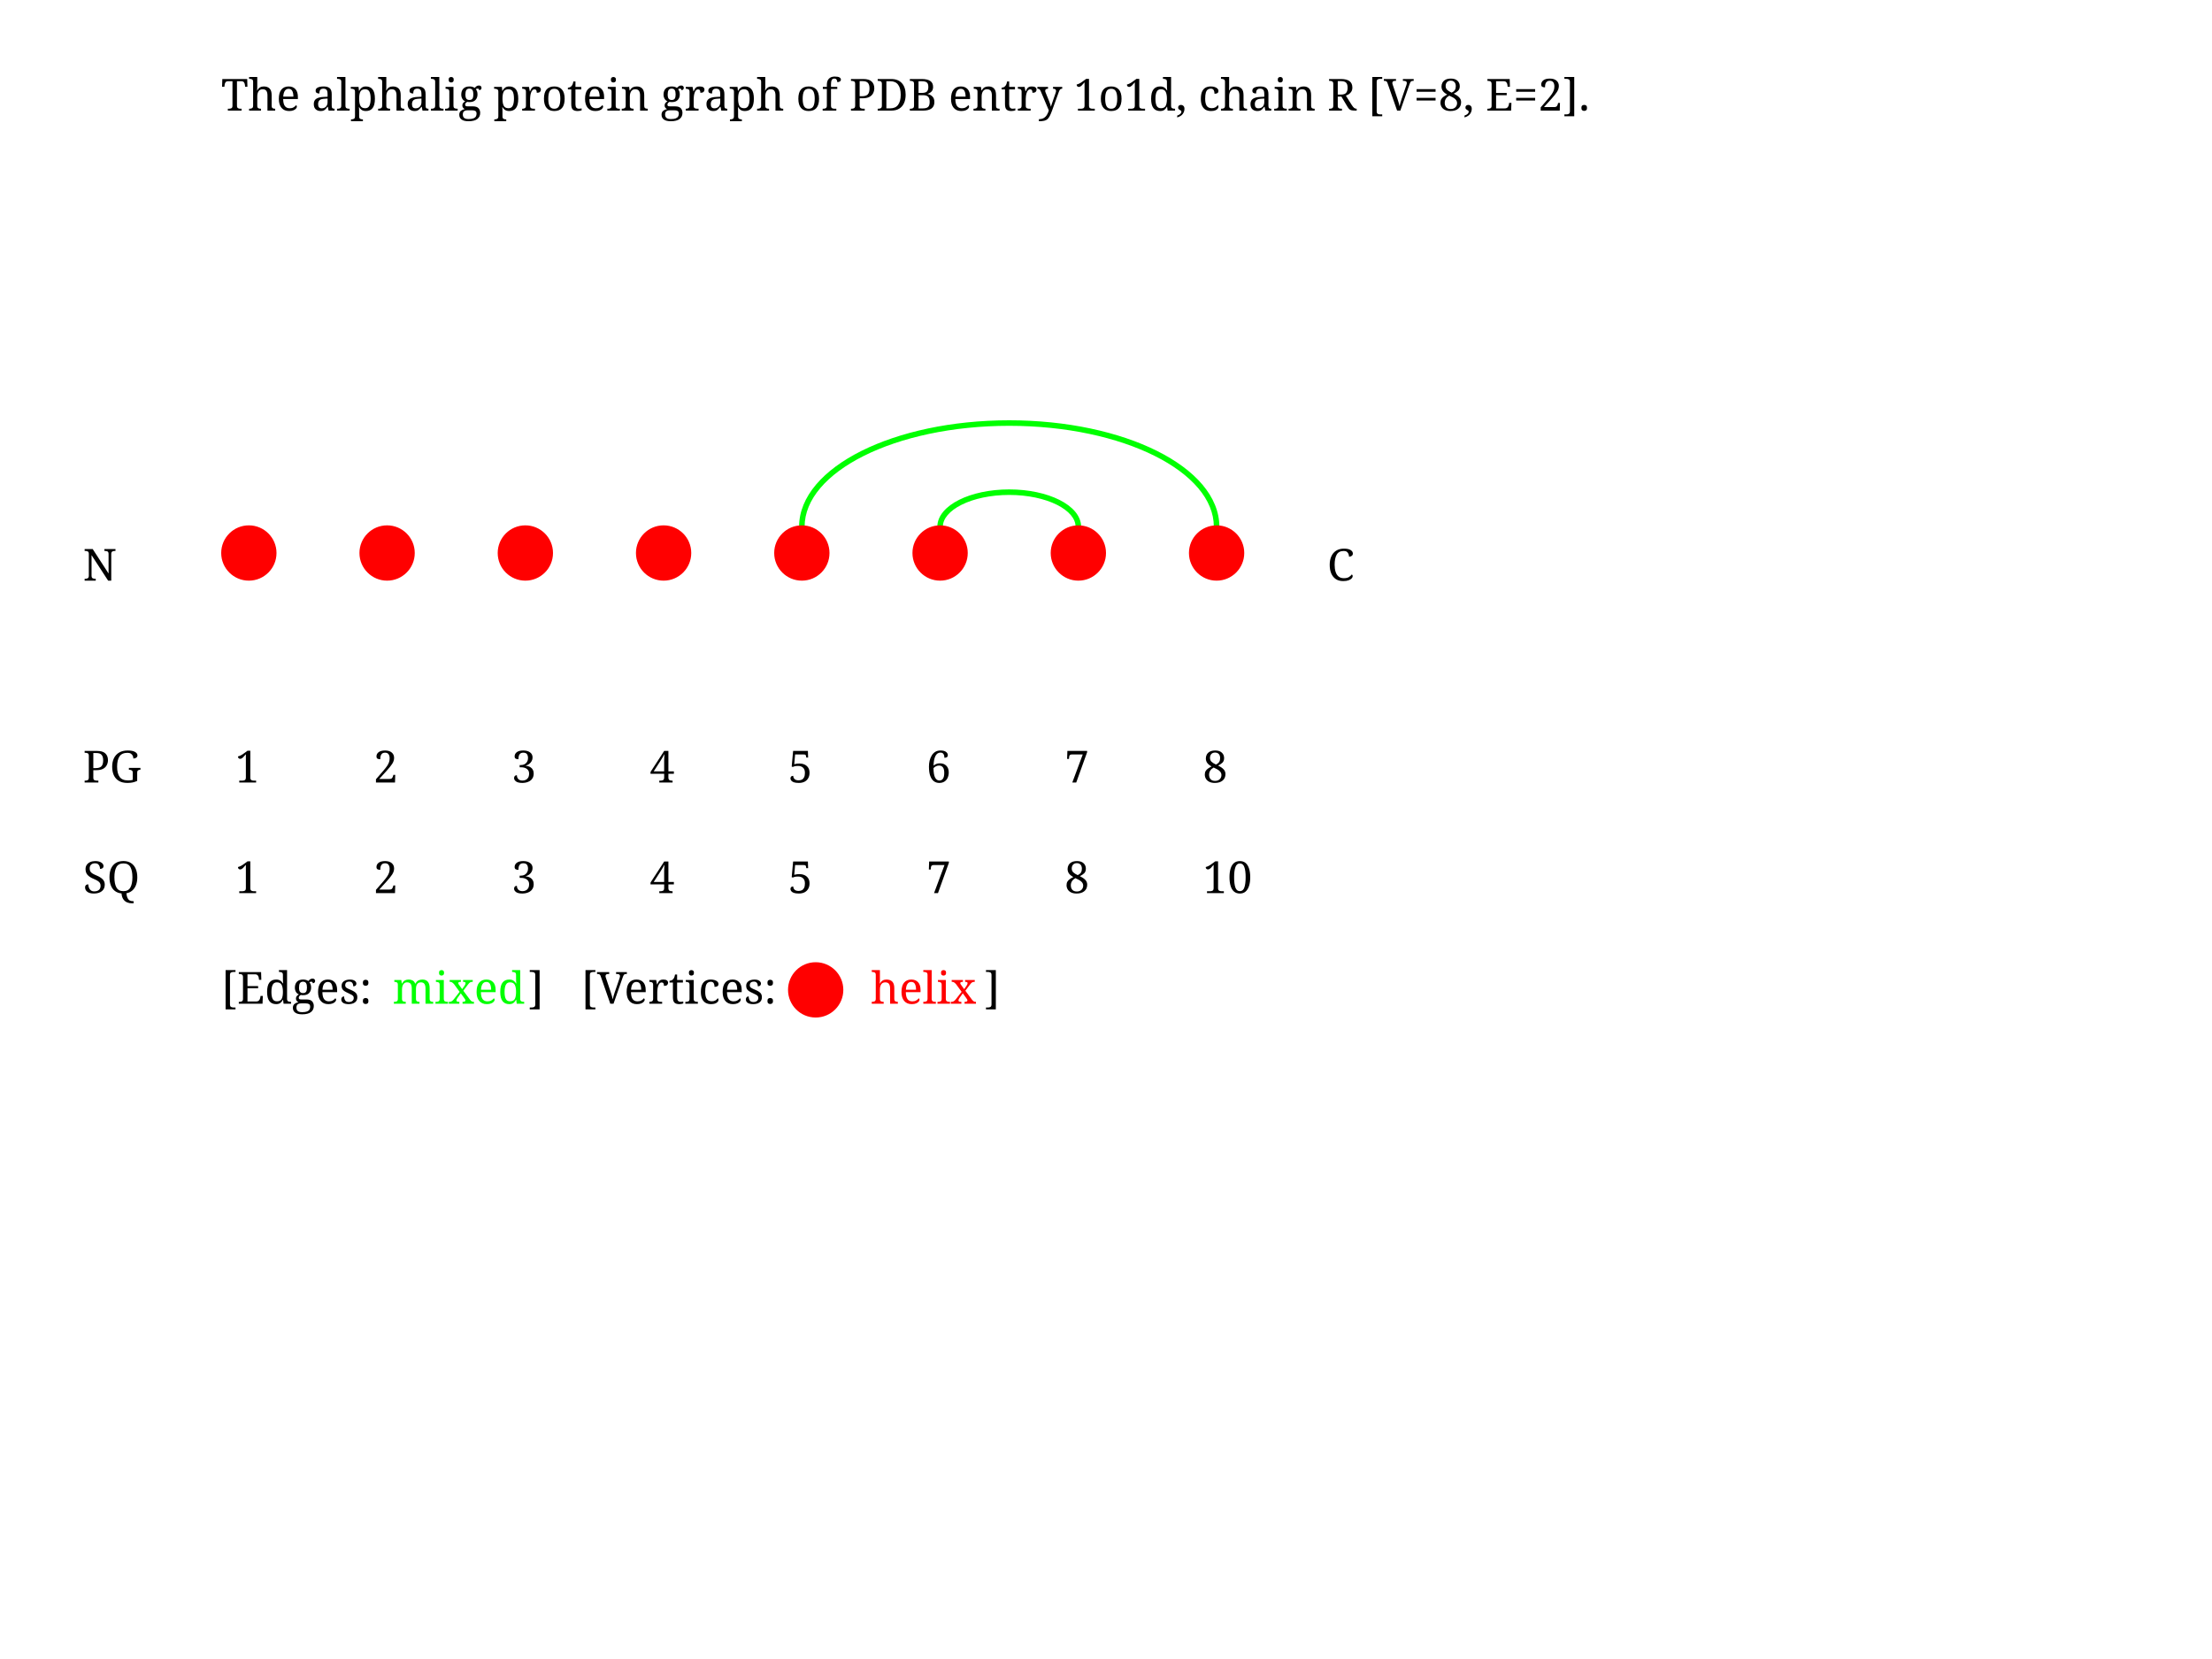
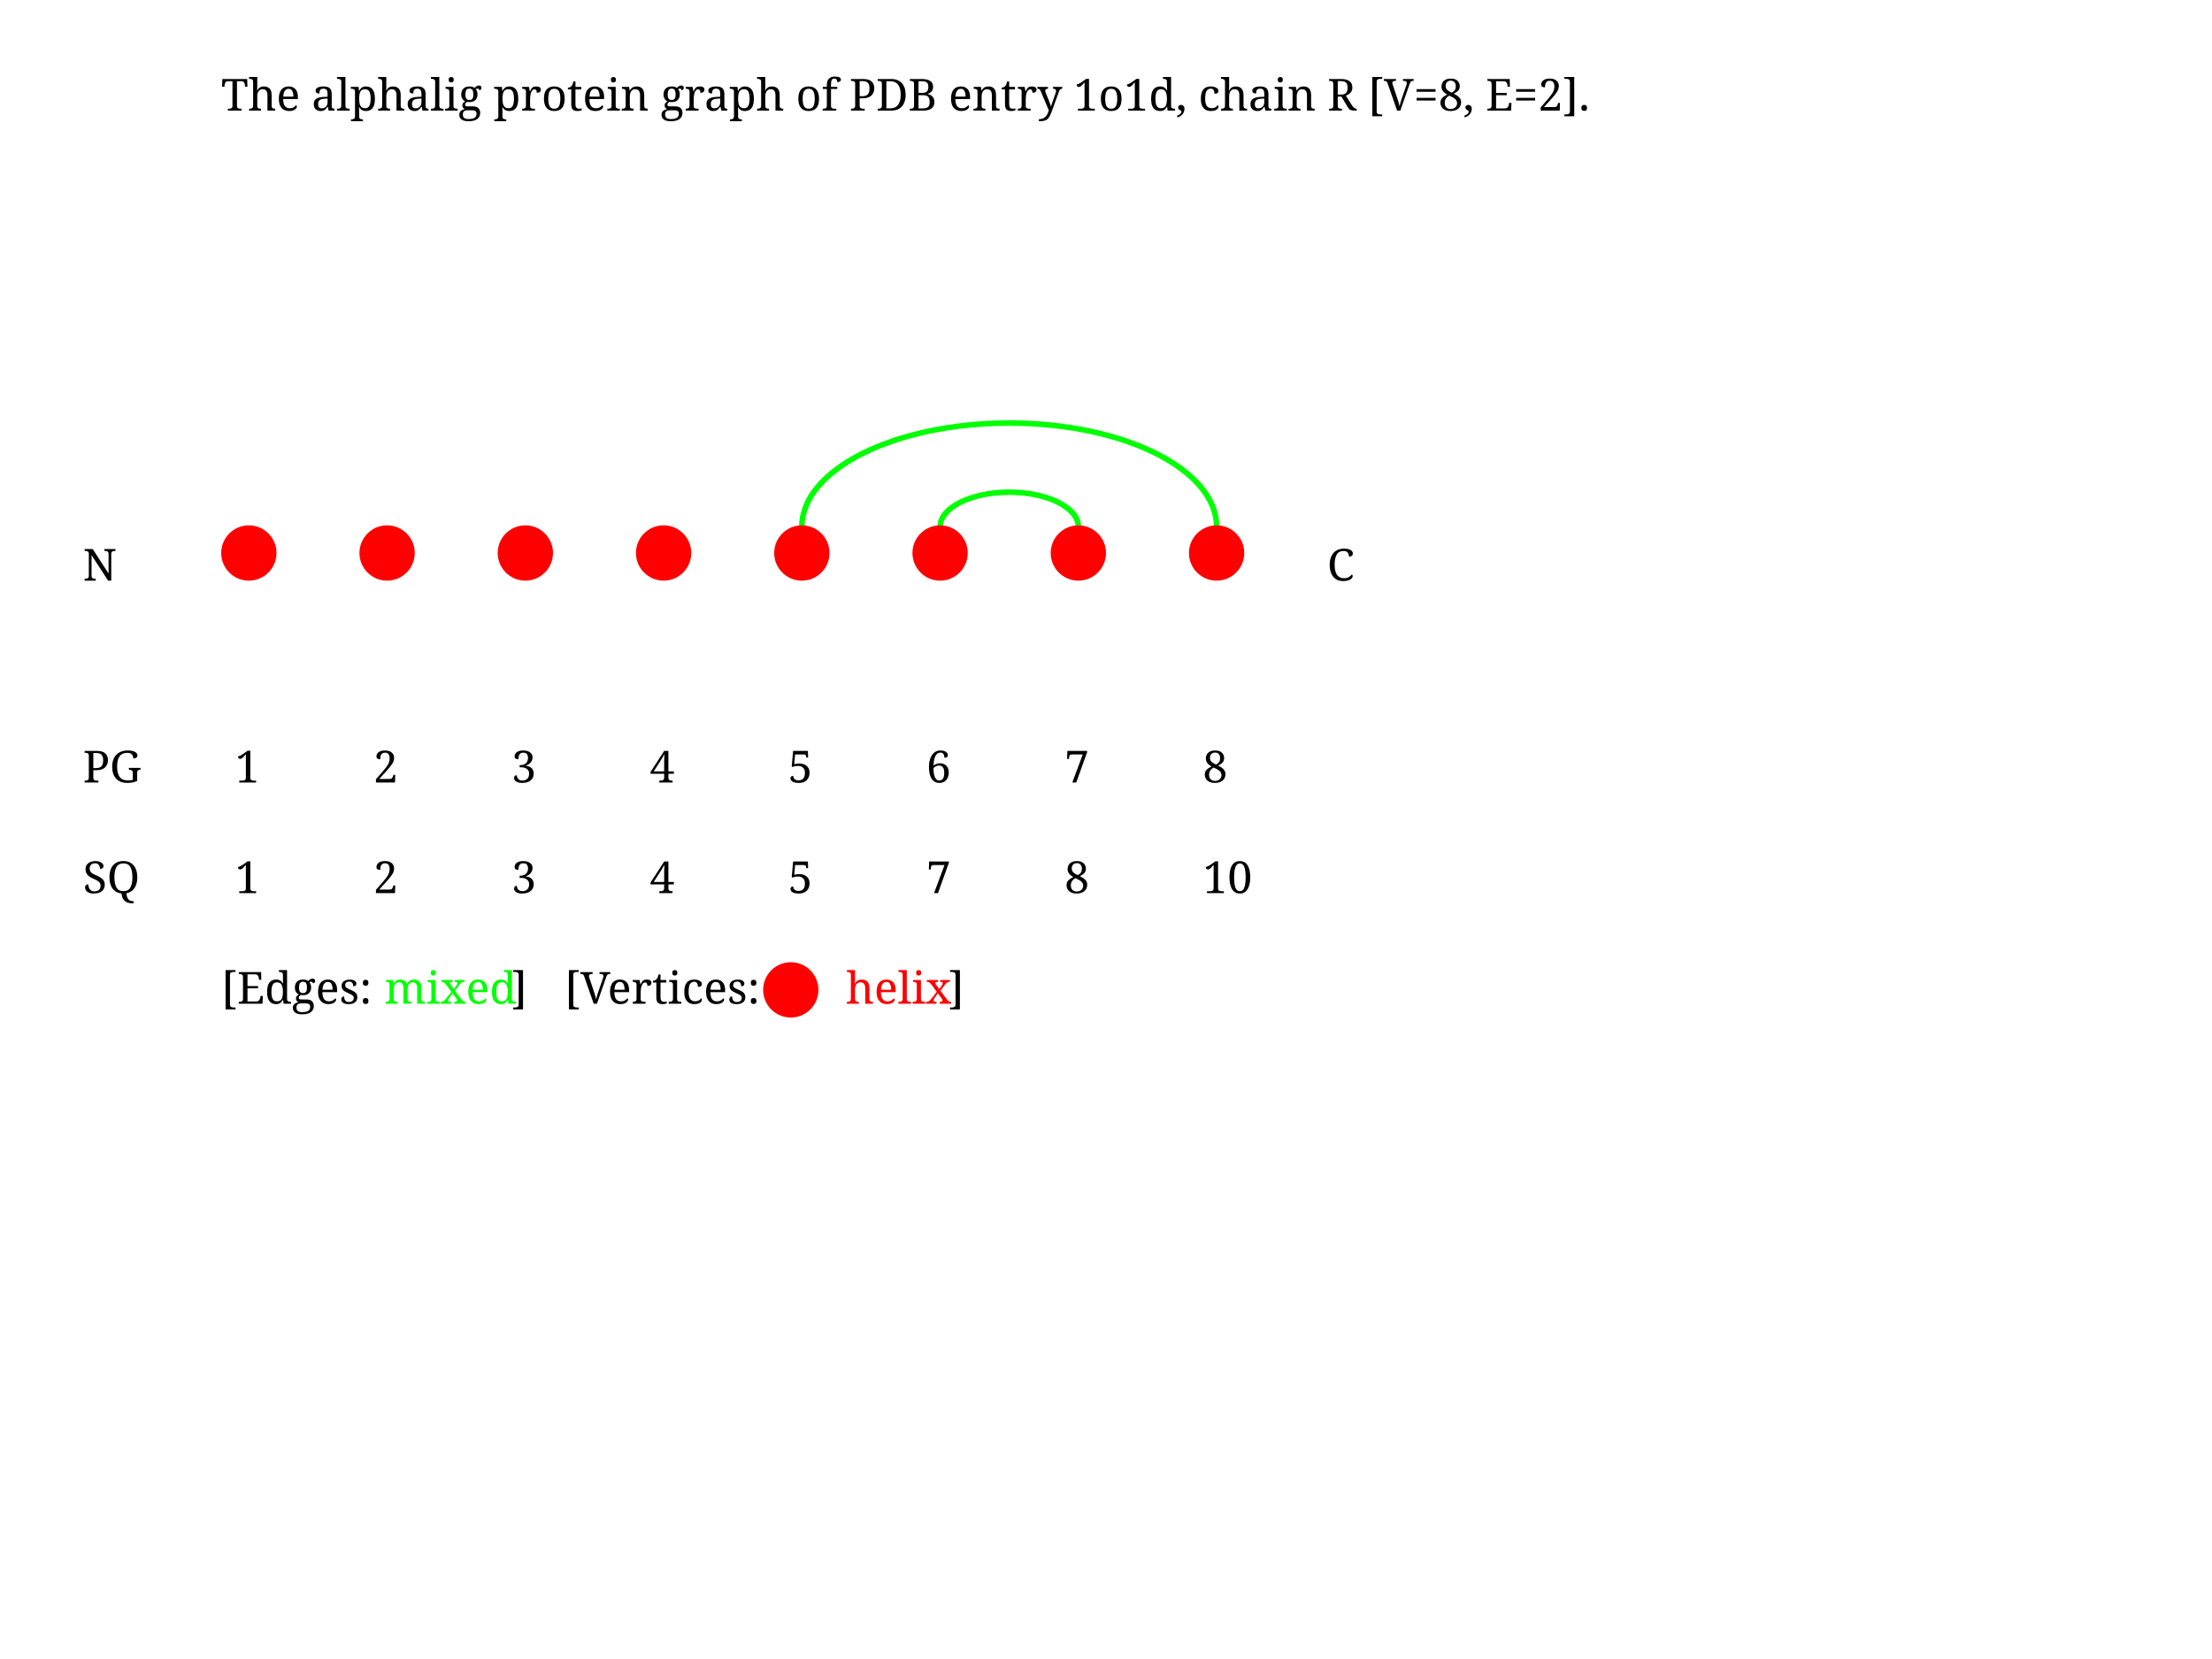
<svg xmlns="http://www.w3.org/2000/svg" fill-opacity="1" color-rendering="auto" color-interpolation="auto" stroke="black" text-rendering="auto" stroke-linecap="square" stroke-miterlimit="10" stroke-opacity="1" shape-rendering="auto" fill="black" stroke-dasharray="none" font-weight="normal" stroke-width="1" font-family="'Dialog'" font-style="normal" stroke-linejoin="miter" font-size="12px" stroke-dashoffset="0" image-rendering="auto">
  <defs id="genericDefs" />
  <g>
    <g fill="white" text-rendering="optimizeLegibility" stroke="white">
      <rect x="0" width="800" height="600" y="0" stroke="none" />
    </g>
    <g font-family="'Serif'" font-size="16px" text-rendering="optimizeLegibility">
      <text x="80" xml:space="preserve" y="40" stroke="none">The alphalig protein graph of PDB entry 1o1d, chain R [V=8, E=2].</text>
-       <path fill="lime" stroke-width="2" d="M441 190.5 C441 185.087 438.817 179.924 434.869 175.257 C430.986 170.667 425.387 166.543 418.48 163.089 C404.769 156.234 385.865 152 365 152 C344.135 152 325.231 156.234 311.52 163.089 C304.613 166.543 299.014 170.667 295.131 175.257 C291.183 179.924 289 185.087 289 190.5 L289 191.5 L291 191.5 L291 190.5 C291 185.558 293.014 180.856 296.657 176.549 C300.365 172.167 305.749 168.21 312.414 164.878 C325.848 158.161 344.444 154 365 154 C385.556 154 404.152 158.161 417.586 164.878 C424.251 168.21 429.635 172.167 433.343 176.549 C436.986 180.856 439 185.558 439 190.5 L439 191.5 L441 191.5 L441 190.5 Z" stroke="none" />
-       <path fill="lime" stroke-width="2" d="M391 190.5 C391 188.538 390.216 186.664 388.799 184.988 C387.446 183.389 385.508 181.958 383.125 180.767 C378.462 178.435 372.058 177 365 177 C357.942 177 351.538 178.435 346.875 180.767 C344.492 181.958 342.554 183.389 341.201 184.988 C339.784 186.664 339 188.538 339 190.5 L339 191.5 L341 191.5 L341 190.5 C341 189.01 341.615 187.596 342.728 186.281 C343.905 184.889 345.629 183.626 347.769 182.556 C352.155 180.363 358.251 179 365 179 C371.749 179 377.845 180.363 382.231 182.556 C384.371 183.626 386.095 184.889 387.272 186.281 C388.385 187.596 389 189.01 389 190.5 L389 191.5 L391 191.5 L391 190.5 Z" stroke="none" />
+       <path fill="lime" stroke-width="2" d="M439 190.5 L439 190.5 C439 170.841 406.562 154 365 154 L365 153 L365 154 C323.438 154 291 170.841 291 190.5 L291 191.5 L289 191.5 L289 190.5 C289 168.738 323.719 152 365 152 L365 152 C406.281 152 441 168.738 441 190.5 L441 191.5 L439 191.5 Z" stroke="none" />
+       <path fill="lime" stroke-width="2" d="M389 190.5 L389 190.5 C389 184.648 378.948 179 365 179 L365 178 L365 179 C351.052 179 341 184.648 341 190.5 L341 191.5 L339 191.5 L339 190.5 C339 182.545 351.334 177 365 177 L365 177 C378.666 177 391 182.545 391 190.5 L391 191.5 L389 191.5 Z" stroke="none" />
      <circle fill="red" stroke-width="2" r="10" cx="90" cy="200" stroke="none" />
      <circle fill="red" stroke-width="2" r="10" cx="140" cy="200" stroke="none" />
      <circle fill="red" stroke-width="2" r="10" cx="190" cy="200" stroke="none" />
      <circle fill="red" stroke-width="2" r="10" cx="240" cy="200" stroke="none" />
      <circle fill="red" stroke-width="2" r="10" cx="290" cy="200" stroke="none" />
      <circle fill="red" stroke-width="2" r="10" cx="340" cy="200" stroke="none" />
      <circle fill="red" stroke-width="2" r="10" cx="390" cy="200" stroke="none" />
      <circle fill="red" stroke-width="2" r="10" cx="440" cy="200" stroke="none" />
      <text x="30" xml:space="preserve" stroke-width="2" y="210" stroke="none">N</text>
      <text x="480" xml:space="preserve" stroke-width="2" y="210" stroke="none">C</text>
      <text x="30" xml:space="preserve" stroke-width="2" y="283" stroke="none">PG</text>
      <text x="30" xml:space="preserve" stroke-width="2" y="323" stroke="none">SQ</text>
      <text x="85" xml:space="preserve" stroke-width="2" y="283" stroke="none">1</text>
      <text x="85" xml:space="preserve" stroke-width="2" y="323" stroke="none">1</text>
      <text x="135" xml:space="preserve" stroke-width="2" y="283" stroke="none">2</text>
      <text x="135" xml:space="preserve" stroke-width="2" y="323" stroke="none">2</text>
      <text x="185" xml:space="preserve" stroke-width="2" y="283" stroke="none">3</text>
      <text x="185" xml:space="preserve" stroke-width="2" y="323" stroke="none">3</text>
      <text x="235" xml:space="preserve" stroke-width="2" y="283" stroke="none">4</text>
      <text x="235" xml:space="preserve" stroke-width="2" y="323" stroke="none">4</text>
      <text x="285" xml:space="preserve" stroke-width="2" y="283" stroke="none">5</text>
      <text x="285" xml:space="preserve" stroke-width="2" y="323" stroke="none">5</text>
      <text x="335" xml:space="preserve" stroke-width="2" y="283" stroke="none">6</text>
      <text x="335" xml:space="preserve" stroke-width="2" y="323" stroke="none">7</text>
      <text x="385" xml:space="preserve" stroke-width="2" y="283" stroke="none">7</text>
      <text x="385" xml:space="preserve" stroke-width="2" y="323" stroke="none">8</text>
      <text x="435" xml:space="preserve" stroke-width="2" y="283" stroke="none">8</text>
      <text x="435" xml:space="preserve" stroke-width="2" y="323" stroke="none">10</text>
      <text x="80" xml:space="preserve" stroke-width="2" y="363" stroke="none">[Edges: </text>
-       <text fill="lime" x="142" xml:space="preserve" stroke-width="2" y="363" stroke="none">mixed</text>
-       <text x="191" xml:space="preserve" stroke-width="2" y="363" stroke="none">]</text>
-       <text x="206" xml:space="preserve" stroke-width="2" y="363" stroke="none"> [Vertices: </text>
-       <circle fill="red" stroke-width="2" r="10" cx="295" cy="358" stroke="none" />
-       <text fill="red" x="315" xml:space="preserve" stroke-width="2" y="363" stroke="none">helix</text>
-       <text x="356" xml:space="preserve" stroke-width="2" y="363" stroke="none">]</text>
+       <text fill="lime" x="139" xml:space="preserve" stroke-width="2" y="363" stroke="none">mixed</text>
+       <text x="185" xml:space="preserve" stroke-width="2" y="363" stroke="none">]</text>
+       <text x="200" xml:space="preserve" stroke-width="2" y="363" stroke="none"> [Vertices: </text>
+       <circle fill="red" stroke-width="2" r="10" cx="286" cy="358" stroke="none" />
+       <text fill="red" x="306" xml:space="preserve" stroke-width="2" y="363" stroke="none">helix</text>
+       <text x="343" xml:space="preserve" stroke-width="2" y="363" stroke="none">]</text>
    </g>
  </g>
</svg>
